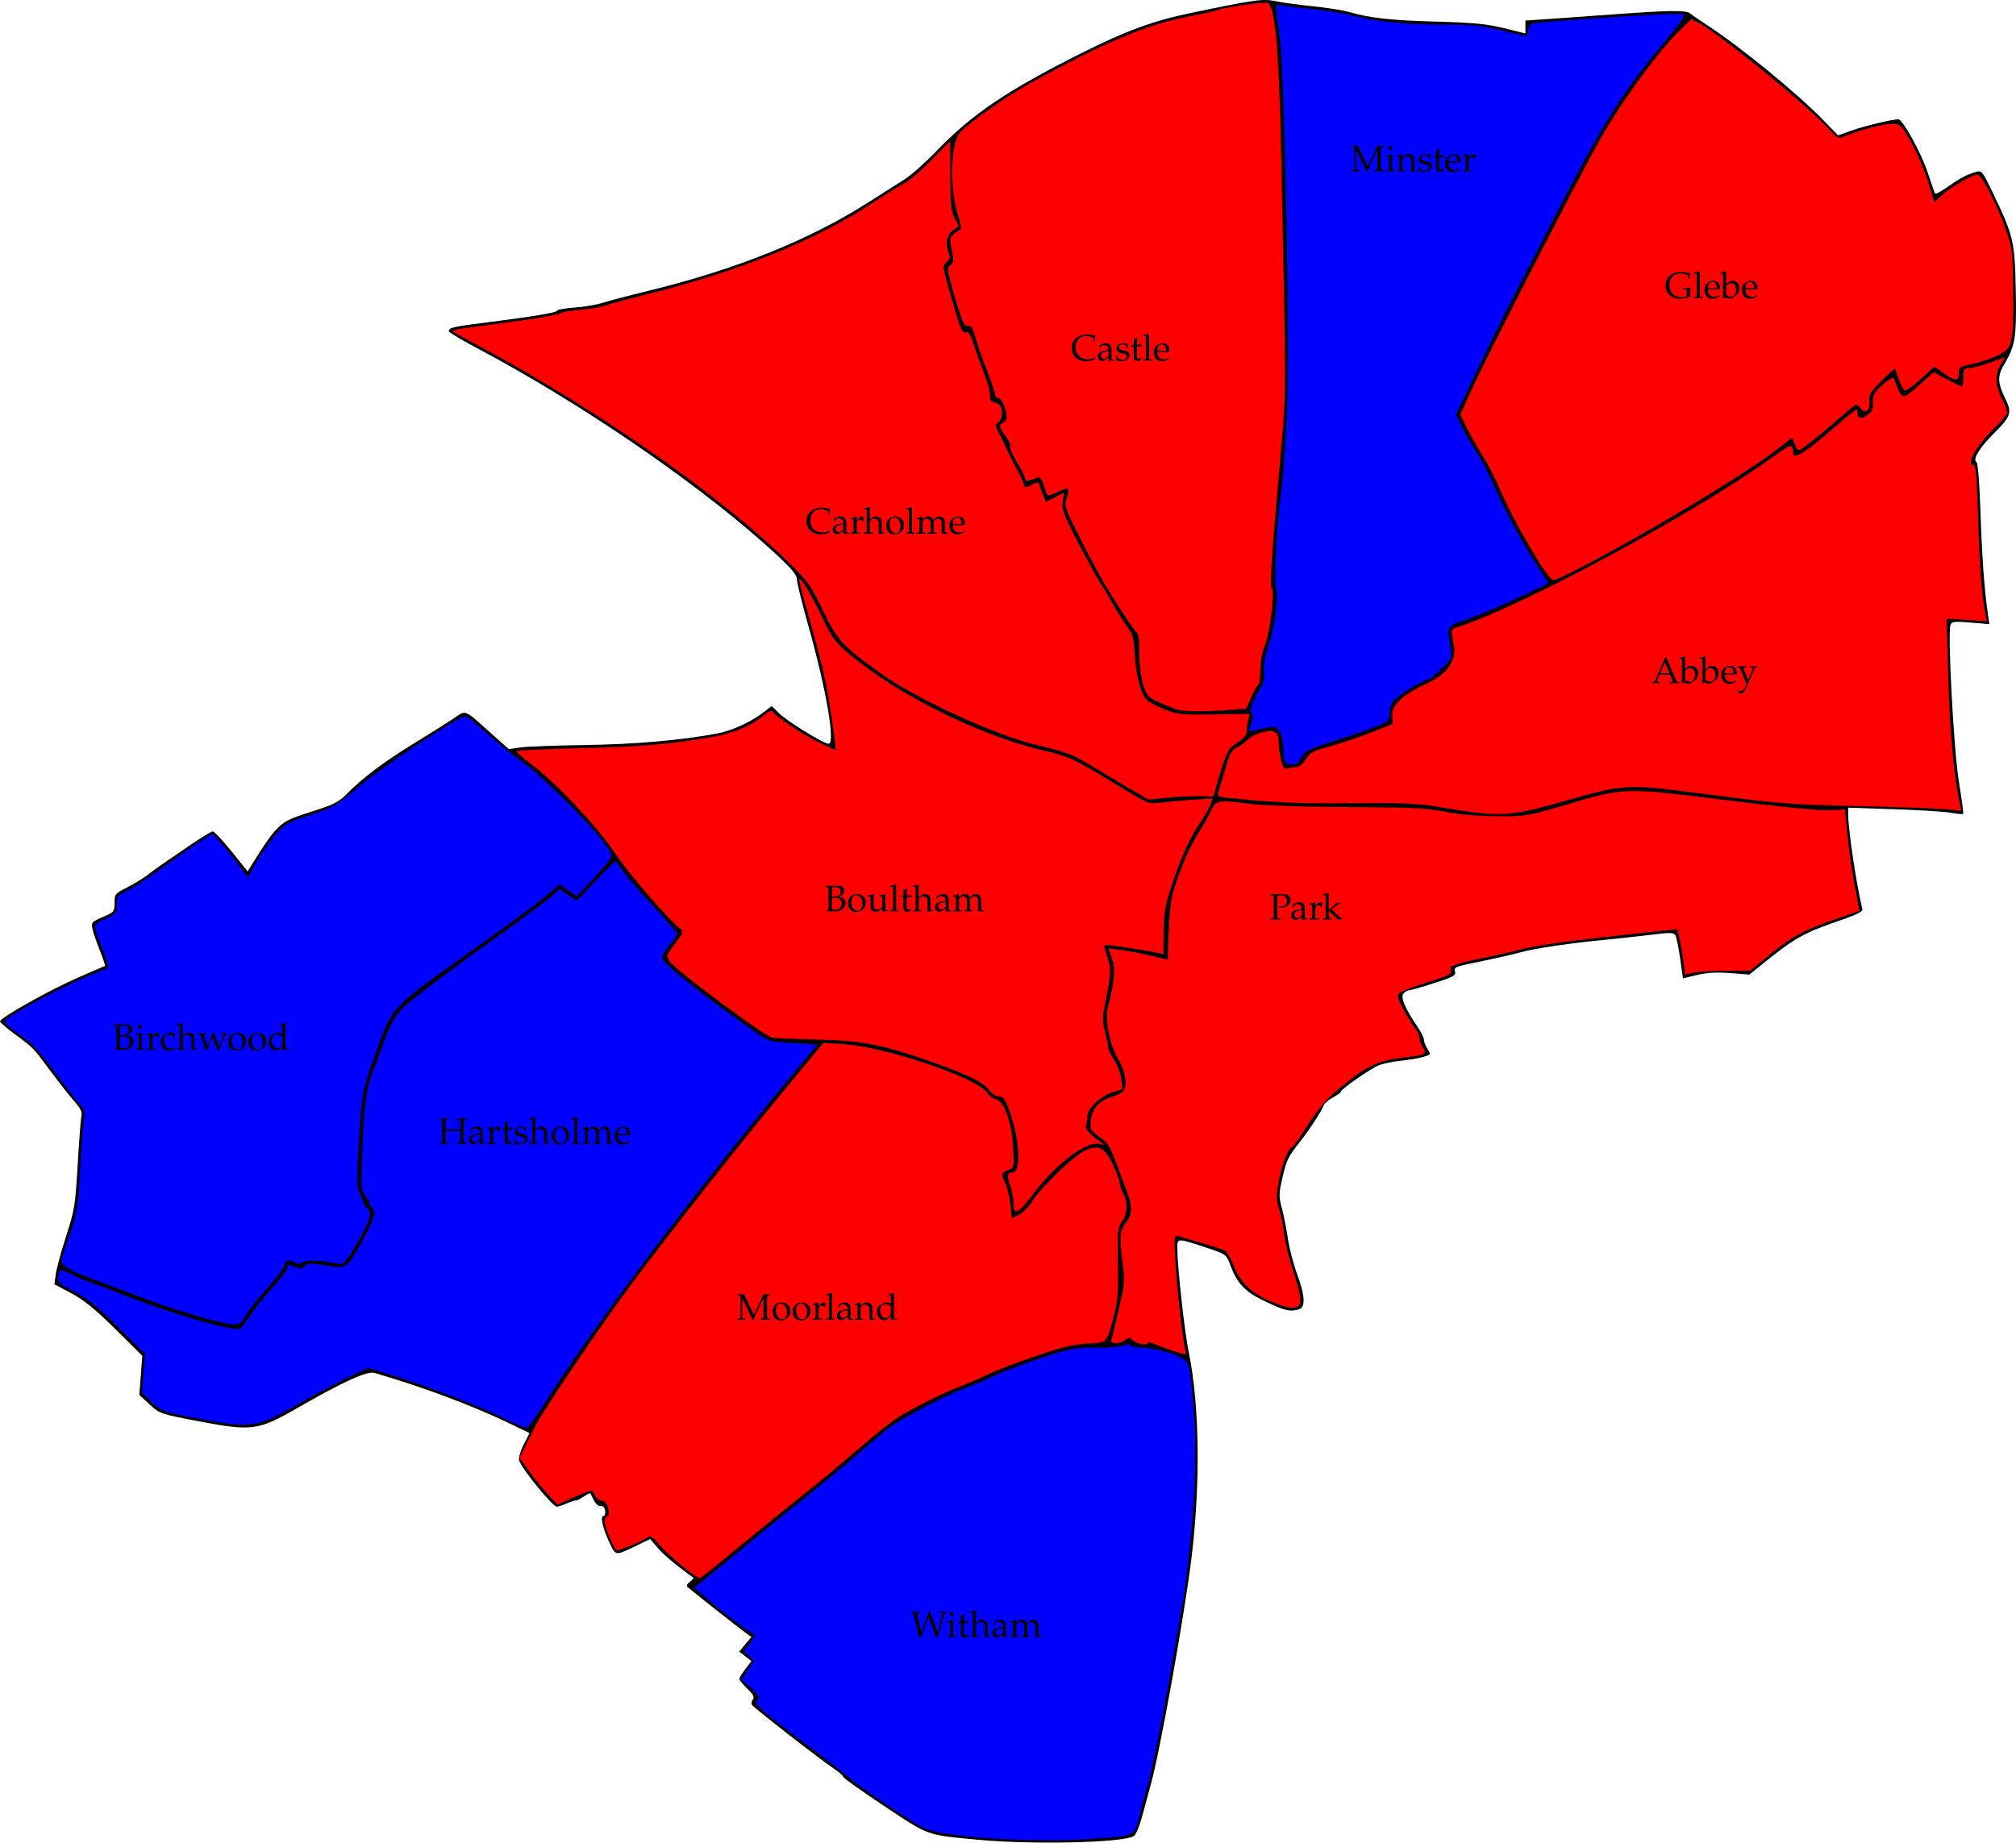
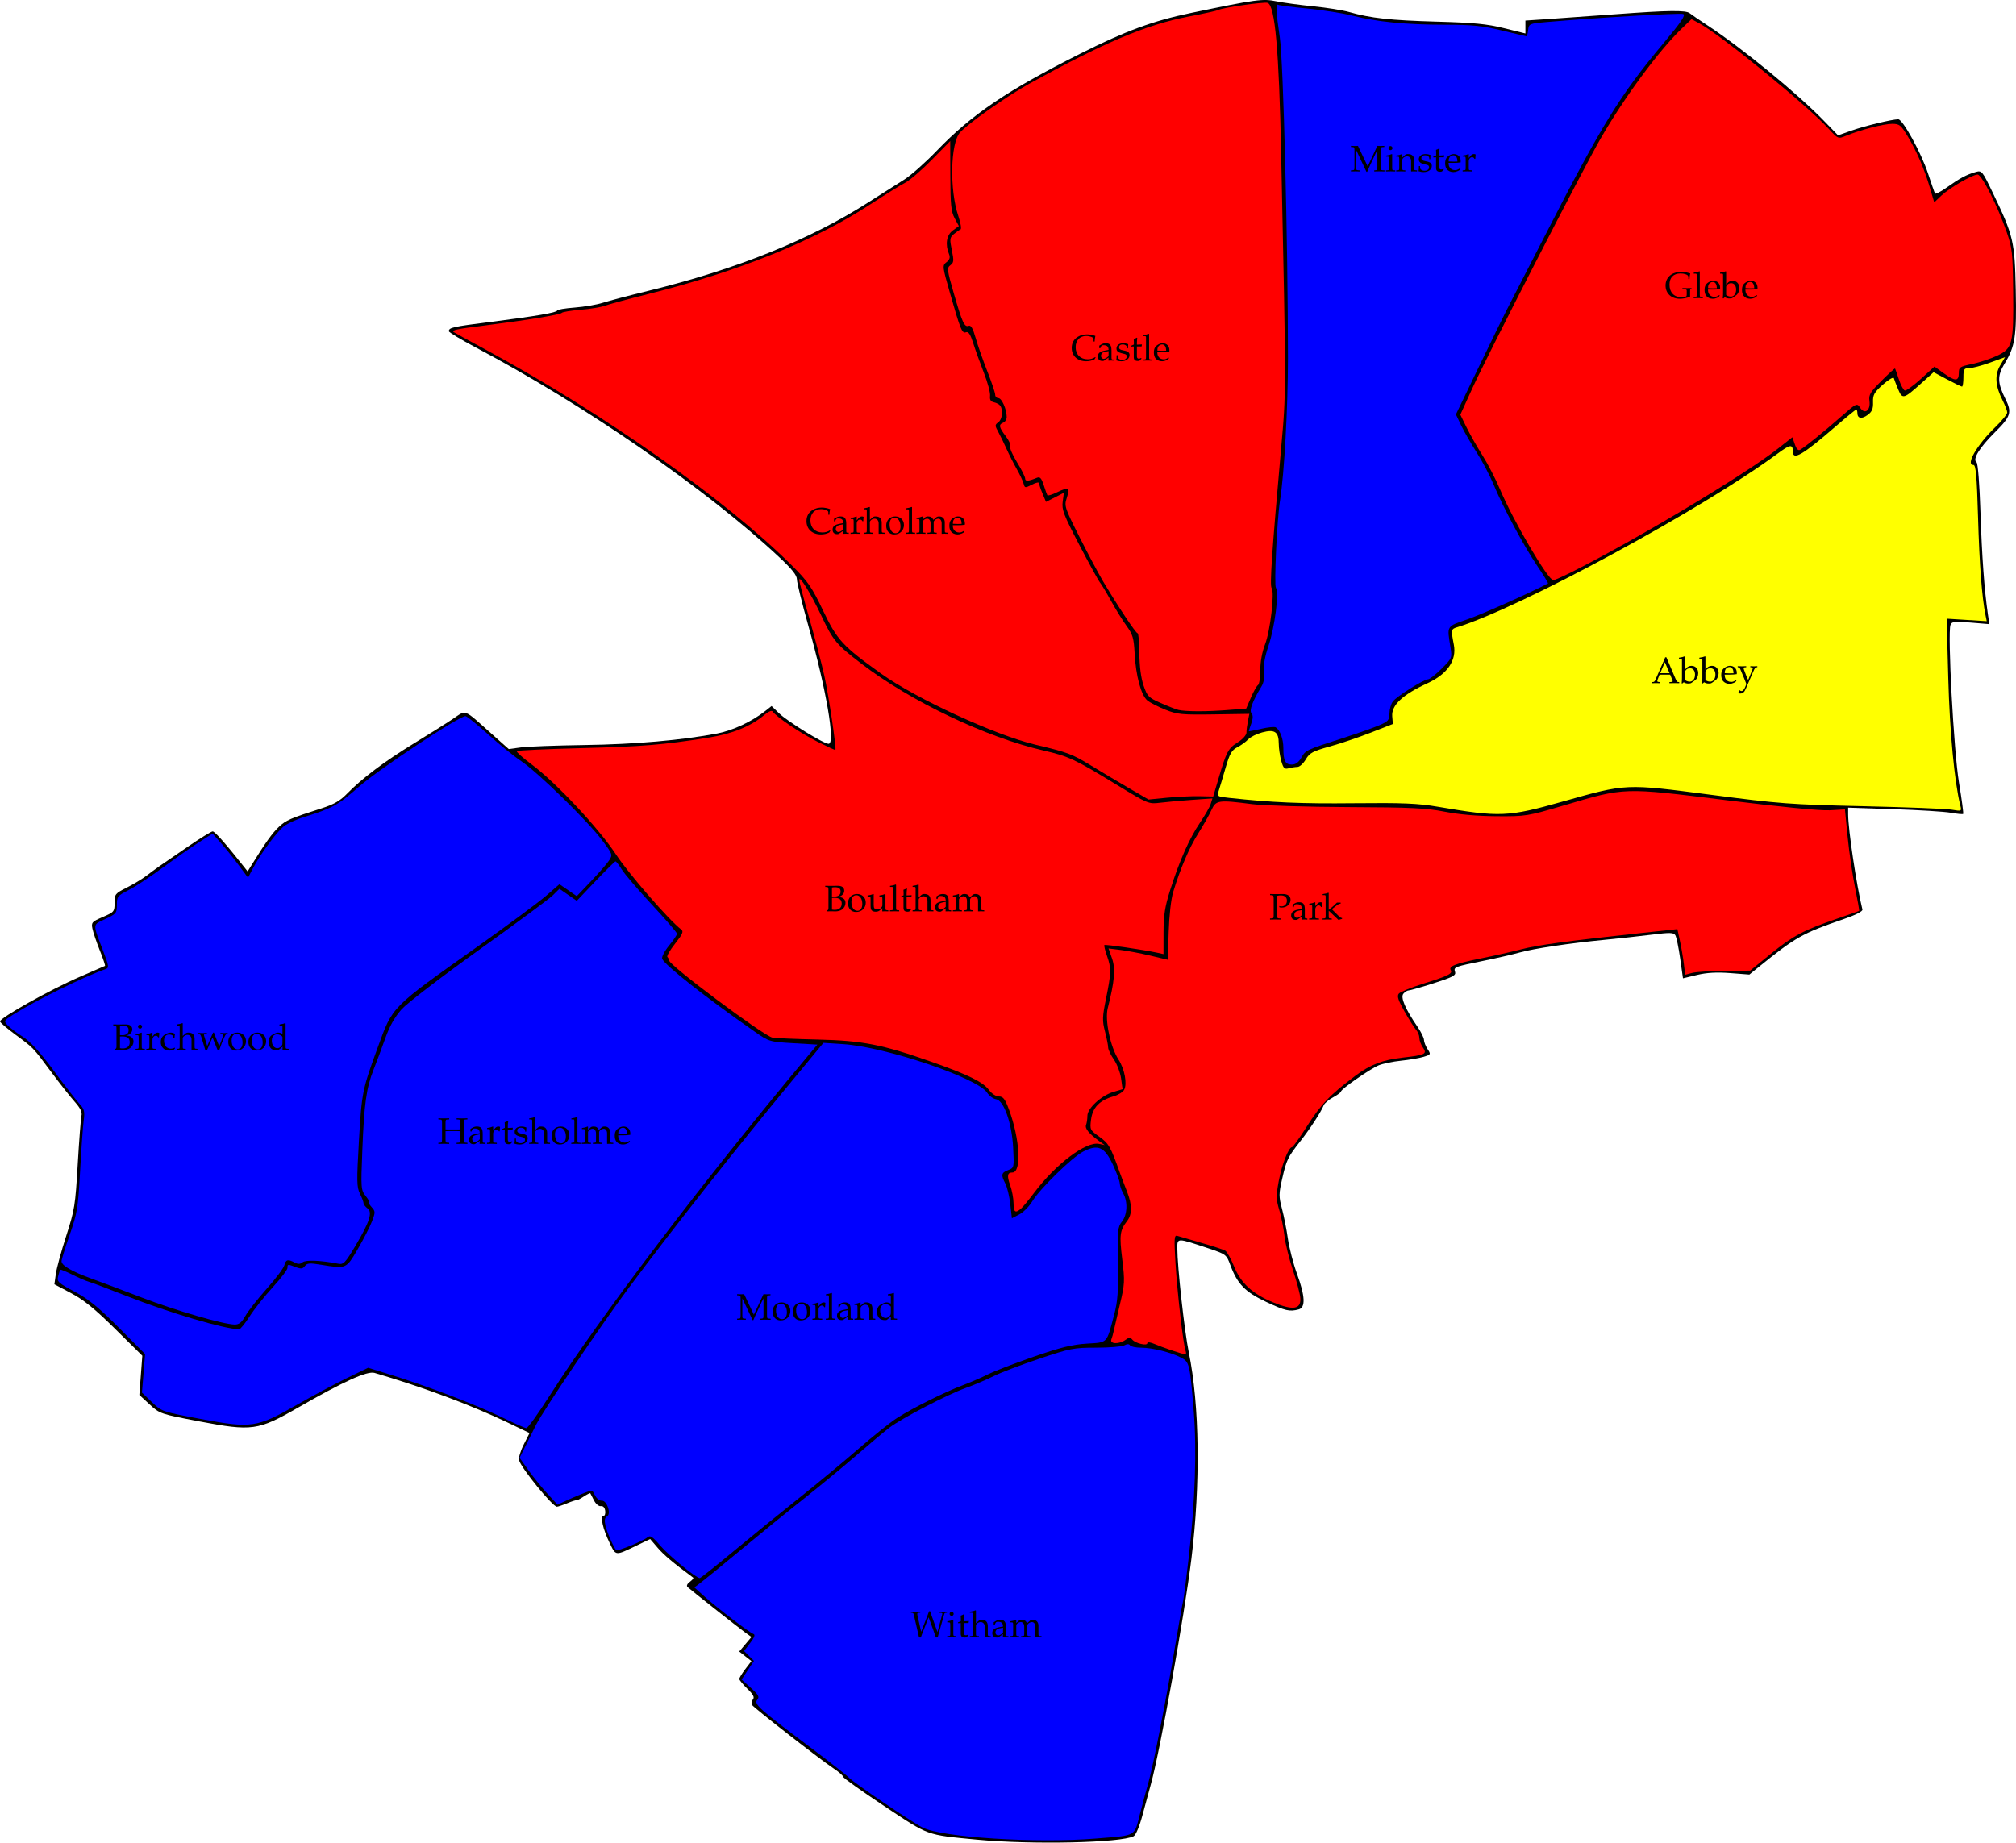
<svg xmlns="http://www.w3.org/2000/svg" version="1.1" id="svg1066" width="656.308" height="600" viewBox="0 0 656.308 600">
  <defs id="defs1070" />
  <path style="fill:#000000;stroke-width:0.75" d="m 317.98,599.03 c -16.603,-1.587 -15.378,-1.142 -30.152,-10.95 -7.357,-4.885 -13.377,-9.178 -13.377,-9.54 0,-0.363 -1.411,-1.593 -3.136,-2.735 -4.325,-2.862 -25.917,-19.683 -26.522,-20.661 -0.27,-0.437 -0.132,-1.227 0.307,-1.756 0.597,-0.719 0.14,-1.6 -1.812,-3.492 -1.435,-1.391 -2.61,-2.824 -2.61,-3.183 0,-0.359 0.886,-1.816 1.97,-3.236 l 1.97,-2.583 -1.982,-1.559 -1.982,-1.559 1.987,-2.361 1.987,-2.361 -2.092,-1.515 c -2.219,-1.606 -17.498,-13.657 -18.701,-14.749 -0.432,-0.392 -0.139,-1.063 0.749,-1.712 0.803,-0.587 1.291,-1.192 1.085,-1.345 -6.581,-4.883 -9.572,-7.399 -11.566,-9.729 l -2.446,-2.858 -4.04,1.949 c -7.484,3.611 -7.046,3.644 -9.17,-0.707 -2.179,-4.462 -3.148,-8.764 -1.975,-8.764 0.431,0 0.676,-0.76 0.544,-1.689 -0.148,-1.045 -0.691,-1.616 -1.425,-1.498 -0.661,0.107 -1.645,-0.722 -2.227,-1.876 -0.573,-1.137 -1.108,-2.179 -1.189,-2.315 -0.081,-0.136 -1.091,0.37 -2.243,1.126 -1.153,0.755 -2.197,1.285 -2.32,1.177 -0.123,-0.108 -1.446,0.314 -2.939,0.938 -1.493,0.624 -3.012,1.134 -3.376,1.134 -1.384,0 -11.432,-12.308 -12.312,-15.082 -0.233,-0.735 0.438,-3.04 1.493,-5.12 l 1.917,-3.783 -7.099,-3.407 c -11.793,-5.66 -27.612,-11.56 -43.366,-16.173 -2.404,-0.704 -10.199,2.838 -25.063,11.388 -12.815,7.372 -14.865,7.655 -31.898,4.412 -12.763,-2.43 -12.958,-2.496 -16.261,-5.541 l -3.344,-3.082 0.482,-6.385 0.482,-6.385 -8.831,-8.725 c -6.6,-6.521 -10.215,-9.459 -14.313,-11.633 l -5.482,-2.908 0.471,-3.377 c 0.259,-1.857 1.781,-7.43 3.382,-12.383 2.726,-8.433 2.964,-9.914 3.741,-23.265 0.456,-7.843 1.008,-14.987 1.225,-15.876 0.278,-1.137 -0.37,-2.473 -2.181,-4.503 -1.417,-1.588 -4.84,-5.926 -7.606,-9.641 -6.141,-8.248 -5.748,-7.836 -11.659,-12.197 -2.656,-1.96 -4.936,-3.902 -5.067,-4.316 -0.333,-1.06 16.558,-10.525 26.012,-14.577 4.345,-1.862 8.017,-3.457 8.16,-3.544 0.143,-0.087 -0.623,-2.366 -1.702,-5.064 -1.079,-2.698 -2.156,-5.875 -2.393,-7.06 -0.401,-2.006 -0.168,-2.268 3.391,-3.799 3.674,-1.581 3.822,-1.759 3.822,-4.613 0,-2.83 0.184,-3.06 3.94,-4.941 2.167,-1.085 5.109,-2.864 6.538,-3.953 2.996,-2.284 3.346,-2.529 13.246,-9.297 4.076,-2.786 7.771,-5.066 8.213,-5.066 0.687,0 4.276,4.049 9.935,11.207 l 1.443,1.826 1.364,-2.201 c 4.467,-7.21 6.696,-10.323 8.797,-12.287 2.359,-2.204 3.672,-2.777 13.825,-6.024 4.006,-1.281 6.12,-2.48 8.255,-4.68 4.897,-5.046 12.256,-10.598 21.633,-16.324 4.953,-3.024 10.769,-6.683 12.924,-8.13 4.498,-3.021 3.32,-3.461 12.402,4.628 l 5.814,5.178 3.942,-0.541 c 2.168,-0.298 11.541,-0.647 20.829,-0.776 16.273,-0.227 31.838,-1.589 43.153,-3.775 5.046,-0.975 11.21,-3.863 15.573,-7.296 l 2.064,-1.624 2.439,2.36 c 2.797,2.707 14.533,9.942 16.127,9.942 2.276,0 -0.759,-17.705 -6.582,-38.392 -2.051,-7.288 -3.73,-14.093 -3.73,-15.123 0,-1.368 -1.567,-3.338 -5.816,-7.309 -23.611,-22.067 -63.135,-49.388 -98.69,-68.218 -4.85,-2.569 -8.818,-4.96 -8.818,-5.314 0,-1.18 1.273,-1.467 13.244,-2.984 15.054,-1.908 22.029,-3.1 22.029,-3.764 0,-0.287 2.561,-0.716 5.69,-0.952 3.13,-0.237 7.267,-0.942 9.194,-1.567 1.927,-0.625 8.569,-2.369 14.761,-3.876 28.487,-6.932 52.709,-16.675 71.672,-28.829 4.334,-2.778 9.596,-6.116 11.692,-7.418 2.097,-1.302 6.825,-5.498 10.507,-9.323 11.493,-11.94 22.986,-19.707 47.04,-31.789 14.538,-7.302 23.459,-10.58 35.712,-13.122 21.537,-4.468 23.384,-4.719 27.886,-3.795 2.27,0.466 7.674,1.198 12.008,1.627 4.334,0.429 9.569,1.261 11.633,1.849 7.045,2.007 13.507,2.717 28.519,3.133 12.119,0.336 16.347,0.747 21.952,2.135 l 6.942,1.719 v -2.101 -2.101 l 7.317,-0.489 c 4.025,-0.269 13.903,-0.975 21.952,-1.57 17.298,-1.278 23.005,-1.354 24.235,-0.324 0.499,0.418 3.158,2.238 5.91,4.046 11.134,7.315 29.111,22.061 37.776,30.985 l 4.587,4.724 4.46,-1.571 c 4.193,-1.477 13.1,-3.629 15.137,-3.658 1.454,-0.021 7.495,10.958 9.678,17.591 1.093,3.32 2.124,6.28 2.292,6.577 0.168,0.297 1.895,-0.588 3.839,-1.966 4.224,-2.995 6.39,-4.158 9.284,-4.988 2.144,-0.615 2.195,-0.554 5.834,7.024 6.576,13.694 7.013,15.557 7.33,31.285 0.308,15.25 -0.167,18.369 -3.669,24.102 -2.351,3.849 -2.299,6.237 0.248,11.329 2.26,4.519 1.861,5.8 -3.448,11.062 -4.959,4.915 -7.304,8.762 -5.897,9.676 0.444,0.289 0.975,7.039 1.278,16.254 0.479,14.557 1.254,25.217 2.417,33.234 l 0.466,3.215 -6.076,-0.507 c -5.294,-0.441 -6.138,-0.344 -6.561,0.757 -1.005,2.618 1.062,41.085 2.757,51.318 0.908,5.482 1.52,10.089 1.361,10.238 -0.16,0.149 -1.979,-0.027 -4.043,-0.391 -2.064,-0.365 -10.423,-0.886 -18.575,-1.158 l -14.822,-0.495 0.002,2.177 c 0.005,5.026 2.719,23.134 4.648,31.008 0.14,0.572 -2.209,1.77 -6.073,3.098 -13.454,4.624 -15.687,5.88 -27.602,15.529 l -3.133,2.537 -6.248,-0.481 c -4.37,-0.336 -7.62,-0.153 -10.809,0.61 l -4.561,1.091 -0.918,-6.487 c -0.505,-3.568 -1.213,-6.963 -1.572,-7.545 -0.551,-0.892 -1.756,-0.92 -7.655,-0.179 -3.85,0.484 -10.715,1.234 -15.256,1.668 -11.343,1.083 -23.274,2.863 -27.768,4.141 -2.064,0.587 -7.13,1.755 -11.257,2.596 -10.099,2.056 -10.273,2.122 -9.768,3.713 0.361,1.137 -0.711,1.707 -6.932,3.692 -4.048,1.291 -7.73,2.348 -8.184,2.348 -0.454,0 -1.224,0.481 -1.712,1.069 -0.988,1.19 0.604,4.926 4.558,10.699 1.182,1.725 2.149,3.679 2.149,4.342 0,0.662 0.524,2.005 1.165,2.983 1.13,1.724 1.089,1.802 -1.313,2.537 -1.363,0.417 -4.659,0.98 -7.325,1.252 -2.665,0.272 -5.958,0.958 -7.316,1.526 -2.808,1.173 -12.229,7.729 -12.229,8.51 0,0.283 -1.162,1.14 -2.583,1.905 -1.42,0.765 -2.784,1.914 -3.029,2.554 -0.794,2.069 -4.442,7.683 -7.616,11.72 -4.106,5.223 -4.508,6.057 -5.925,12.288 -1.099,4.83 -1.104,5.732 -0.057,9.684 0.635,2.397 1.505,6.803 1.933,9.793 0.428,2.99 1.755,8.112 2.949,11.383 2.677,7.334 2.852,11.006 0.557,11.622 -2.961,0.794 -4.354,0.472 -10.579,-2.445 -6.812,-3.192 -9.36,-5.795 -11.63,-11.881 -1.331,-3.57 -1.408,-3.629 -7.261,-5.582 -10.203,-3.405 -10.043,-3.404 -10.043,-0.037 0,5.991 2.32,27.049 3.742,33.971 3.505,17.056 3.834,42.876 0.855,67.105 -2.301,18.71 -10.247,62.916 -13.222,73.549 -0.577,2.064 -1.795,6.554 -2.706,9.979 -0.975,3.667 -2.162,6.497 -2.886,6.884 -4.06,2.173 -33.297,2.807 -51.077,1.108 z" id="path1100" />
  <path style="fill:#0000ff;stroke-width:0.75" d="m 356.63,598.688 c 13.652,-1.112 12.526,-0.484 14.499,-8.084 0.934,-3.599 2.19,-8.256 2.789,-10.349 1.499,-5.233 5.792,-27.19 8.579,-43.882 1.272,-7.62 2.467,-14.36 2.654,-14.98 0.188,-0.619 1.022,-7.104 1.854,-14.41 2.071,-18.185 2.634,-34.836 1.608,-47.506 -1.246,-15.381 -1.392,-15.995 -4.131,-17.413 -3.332,-1.724 -9.317,-3.207 -12.986,-3.217 -1.73,-0.005 -3.355,-0.348 -3.61,-0.761 -0.311,-0.503 -0.931,-0.503 -1.871,0 -0.773,0.414 -4.903,0.753 -9.176,0.753 -7.3,0 -8.427,0.22 -18.624,3.64 -5.97,2.002 -12.638,4.546 -14.818,5.653 -2.18,1.107 -6.289,2.852 -9.131,3.877 -5.967,2.152 -20.606,9.765 -24.664,12.825 -1.523,1.148 -6.314,5.166 -10.649,8.929 -4.334,3.762 -12.102,10.177 -17.261,14.256 -5.16,4.078 -14.278,11.484 -20.263,16.456 -5.985,4.972 -11.895,9.804 -13.134,10.737 l -2.251,1.696 3.377,3.035 c 4.177,3.754 14.538,11.674 15.839,12.108 0.676,0.225 0.368,1.098 -1.038,2.941 l -1.999,2.621 1.606,1.606 1.606,1.606 -2.01,3.038 -2.01,3.038 3.021,2.729 c 2.519,2.276 2.865,2.916 2.086,3.855 -1.166,1.405 0.522,2.928 16.673,15.046 6.398,4.8 12.336,9.454 13.195,10.342 1.73,1.788 20.404,14.435 23.955,16.224 6.387,3.218 36.936,5.167 56.287,3.591 z" id="path1098" />
-   <path style="fill:#ff0000;stroke-width:0.75" d="m 238.802,505.137 c 5.779,-4.795 15.404,-12.615 21.389,-17.379 5.985,-4.764 14.73,-12.013 19.433,-16.11 4.703,-4.097 10.276,-8.551 12.383,-9.897 5.118,-3.27 15.483,-8.442 21.329,-10.643 2.606,-0.981 6.34,-2.596 8.298,-3.588 1.958,-0.992 8.606,-3.558 14.775,-5.703 8.741,-3.039 12.571,-3.986 17.358,-4.292 6.989,-0.446 6.406,0.175 8.98,-9.568 1.117,-4.23 1.35,-7.495 1.191,-16.756 -0.181,-10.559 -0.073,-11.66 1.313,-13.422 1.771,-2.252 1.948,-6.488 0.385,-9.223 -0.59,-1.032 -1.085,-2.481 -1.099,-3.221 -0.015,-0.74 -1.033,-3.497 -2.263,-6.129 -2.693,-5.759 -4.806,-6.692 -9.607,-4.243 -3.608,1.841 -14.117,12.109 -16.624,16.243 -1.004,1.655 -2.905,3.565 -4.225,4.245 l -2.401,1.236 -0.518,-4.581 c -0.285,-2.519 -1.001,-5.514 -1.591,-6.655 -1.496,-2.894 -1.358,-3.578 0.895,-4.435 1.955,-0.743 1.965,-0.79 1.627,-7.299 -0.419,-8.052 -3.034,-15.423 -5.602,-15.789 -0.897,-0.128 -2.193,-1.092 -2.882,-2.142 -3.147,-4.804 -33.146,-14.91 -46.879,-15.793 l -6.395,-0.411 -10.166,12.291 c -18.257,22.075 -38.989,48.369 -53.385,67.708 -8.759,11.767 -27.889,40.055 -30.026,44.4 -0.609,1.238 -2.061,4.157 -3.227,6.485 l -2.12,4.234 2.932,4.119 c 1.612,2.266 4.391,5.698 6.175,7.628 l 3.243,3.509 3.136,-1.444 c 4.525,-2.083 8.038,-3.388 8.226,-3.055 0.09,0.159 0.548,0.964 1.018,1.79 0.47,0.826 1.38,1.457 2.022,1.404 1.668,-0.139 3.161,4.312 1.718,5.12 -0.771,0.432 -0.91,1.263 -0.508,3.039 0.467,2.063 2.631,7.017 3.487,7.984 0.378,0.427 8.76,-3.003 10.089,-4.128 0.982,-0.832 1.61,-0.442 4.278,2.655 2.877,3.34 11.705,10.591 12.845,10.551 0.269,-0.01 5.217,-3.94 10.995,-8.735 z" id="path1096" />
+   <path style="fill:#0000ff;stroke-width:0.75" d="m 238.802,505.137 c 5.779,-4.795 15.404,-12.615 21.389,-17.379 5.985,-4.764 14.73,-12.013 19.433,-16.11 4.703,-4.097 10.276,-8.551 12.383,-9.897 5.118,-3.27 15.483,-8.442 21.329,-10.643 2.606,-0.981 6.34,-2.596 8.298,-3.588 1.958,-0.992 8.606,-3.558 14.775,-5.703 8.741,-3.039 12.571,-3.986 17.358,-4.292 6.989,-0.446 6.406,0.175 8.98,-9.568 1.117,-4.23 1.35,-7.495 1.191,-16.756 -0.181,-10.559 -0.073,-11.66 1.313,-13.422 1.771,-2.252 1.948,-6.488 0.385,-9.223 -0.59,-1.032 -1.085,-2.481 -1.099,-3.221 -0.015,-0.74 -1.033,-3.497 -2.263,-6.129 -2.693,-5.759 -4.806,-6.692 -9.607,-4.243 -3.608,1.841 -14.117,12.109 -16.624,16.243 -1.004,1.655 -2.905,3.565 -4.225,4.245 l -2.401,1.236 -0.518,-4.581 c -0.285,-2.519 -1.001,-5.514 -1.591,-6.655 -1.496,-2.894 -1.358,-3.578 0.895,-4.435 1.955,-0.743 1.965,-0.79 1.627,-7.299 -0.419,-8.052 -3.034,-15.423 -5.602,-15.789 -0.897,-0.128 -2.193,-1.092 -2.882,-2.142 -3.147,-4.804 -33.146,-14.91 -46.879,-15.793 l -6.395,-0.411 -10.166,12.291 c -18.257,22.075 -38.989,48.369 -53.385,67.708 -8.759,11.767 -27.889,40.055 -30.026,44.4 -0.609,1.238 -2.061,4.157 -3.227,6.485 l -2.12,4.234 2.932,4.119 c 1.612,2.266 4.391,5.698 6.175,7.628 l 3.243,3.509 3.136,-1.444 c 4.525,-2.083 8.038,-3.388 8.226,-3.055 0.09,0.159 0.548,0.964 1.018,1.79 0.47,0.826 1.38,1.457 2.022,1.404 1.668,-0.139 3.161,4.312 1.718,5.12 -0.771,0.432 -0.91,1.263 -0.508,3.039 0.467,2.063 2.631,7.017 3.487,7.984 0.378,0.427 8.76,-3.003 10.089,-4.128 0.982,-0.832 1.61,-0.442 4.278,2.655 2.877,3.34 11.705,10.591 12.845,10.551 0.269,-0.01 5.217,-3.94 10.995,-8.735 z" id="path1096" />
  <path style="fill:#0000ff;stroke-width:0.75" d="m 178.973,454.412 c 15.866,-24.947 50.36,-70.367 83.357,-109.76 l 3.772,-4.503 -7.839,-0.458 c -7.737,-0.452 -7.9,-0.501 -12.524,-3.727 -15.898,-11.092 -29.378,-21.708 -30.164,-23.755 -0.228,-0.593 0.767,-2.517 2.214,-4.282 1.445,-1.763 2.621,-3.509 2.614,-3.879 -0.007,-0.37 -3.687,-4.629 -8.177,-9.464 -4.491,-4.835 -8.903,-9.985 -9.805,-11.445 -0.902,-1.46 -1.821,-2.654 -2.042,-2.654 -0.221,0 -3.148,2.89 -6.506,6.422 l -6.104,6.422 -2.833,-1.959 -2.833,-1.959 -2.115,2.103 c -1.163,1.157 -11.975,9.16 -24.027,17.786 -12.052,8.625 -23.383,17.319 -25.182,19.319 -2.252,2.505 -3.915,5.449 -5.345,9.459 -1.141,3.202 -2.87,7.834 -3.841,10.292 -2.332,5.902 -3.035,10.978 -3.641,26.3 -0.488,12.348 -0.452,12.825 1.125,14.822 0.896,1.135 1.384,2.064 1.084,2.064 -0.3,0 0.061,0.67 0.802,1.49 1.268,1.401 1.276,1.68 0.126,4.691 -0.672,1.76 -2.755,5.818 -4.628,9.017 -3.801,6.492 -3.666,6.435 -11.931,5.081 -3.699,-0.606 -4.574,-0.535 -5.276,0.424 -0.671,0.918 -1.263,0.99 -2.931,0.355 -2.664,-1.013 -2.743,-1.005 -2.743,0.272 0,0.587 -2.164,3.425 -4.809,6.307 -2.645,2.882 -6.018,7.13 -7.496,9.44 -1.478,2.31 -3.007,4.2 -3.398,4.2 -4.655,0 -22.918,-5.394 -36.833,-10.88 -5.572,-2.197 -10.976,-4.237 -12.008,-4.535 -1.032,-0.297 -3.514,-1.364 -5.516,-2.37 -2.002,-1.006 -3.747,-1.722 -3.879,-1.59 -0.132,0.132 -0.454,1.093 -0.716,2.136 -0.438,1.745 -0.007,2.148 5.38,5.031 4.554,2.437 7.755,5.043 14.395,11.718 l 8.539,8.584 -0.516,6.272 -0.516,6.272 3.235,3.099 c 3.218,3.082 3.302,3.111 15.973,5.494 16.451,3.094 18.199,2.834 31.293,-4.646 5.09,-2.908 12.377,-6.804 16.194,-8.658 l 6.94,-3.371 7.695,2.383 c 11.683,3.618 27.683,9.741 35.744,13.679 3.973,1.941 7.598,3.557 8.056,3.591 0.458,0.034 3.893,-4.751 7.633,-10.633 z" id="path1094" />
  <path style="fill:#ff0000;stroke-width:0.75" d="m 385.971,439.882 c -0.765,-1.993 -2.697,-18.79 -3.292,-28.618 -0.486,-8.029 -0.413,-9.144 0.581,-8.838 0.626,0.193 4.149,1.218 7.83,2.279 3.681,1.061 7.172,2.197 7.758,2.525 0.586,0.328 1.867,2.593 2.846,5.033 2.228,5.55 5.986,9.036 12.727,11.804 6.522,2.679 9.077,2.323 8.91,-1.239 -0.064,-1.353 -1.142,-5.48 -2.396,-9.173 -1.254,-3.692 -2.504,-8.739 -2.778,-11.216 -0.274,-2.477 -1.031,-6.261 -1.683,-8.41 -1.034,-3.409 -1.058,-4.604 -0.186,-9.381 0.971,-5.323 3.228,-11.103 4.335,-11.103 0.301,-10e-5 2.405,-2.928 4.675,-6.507 4.752,-7.491 7.595,-10.473 15.997,-16.775 4.784,-3.589 8.853,-5.154 15.26,-5.87 7.467,-0.835 8.16,-1.182 6.652,-3.335 -0.624,-0.89 -1.134,-2.277 -1.134,-3.081 0,-0.804 -0.479,-1.996 -1.065,-2.647 -0.586,-0.652 -2.28,-3.338 -3.765,-5.971 -2.088,-3.7 -2.507,-5.018 -1.849,-5.811 0.468,-0.564 4.104,-2.04 8.081,-3.28 8.09,-2.523 9.519,-3.235 8.806,-4.389 -0.76,-1.23 1.612,-2.145 9.822,-3.791 4.151,-0.832 10.038,-2.161 13.084,-2.954 5.466,-1.422 14.925,-2.71 38.717,-5.272 l 12.166,-1.31 0.825,3.788 c 0.454,2.084 1.025,5.425 1.268,7.425 l 0.443,3.636 2.326,-0.606 c 1.279,-0.333 6.041,-0.635 10.582,-0.67 l 8.255,-0.065 6.754,-5.494 c 7.219,-5.871 10.541,-7.633 21.538,-11.418 3.839,-1.322 7.069,-2.463 7.177,-2.537 0.108,-0.074 -0.487,-3.479 -1.323,-7.568 -0.835,-4.088 -1.918,-11.494 -2.406,-16.456 l -0.887,-9.022 -4.958,0.28 c -3.048,0.172 -16.066,-1.099 -33.798,-3.301 -33.573,-4.169 -32.708,-4.197 -52.749,1.719 -11.877,3.506 -12.365,3.585 -21.904,3.521 -6.256,-0.042 -12.314,-0.57 -16.886,-1.473 -6.004,-1.186 -10.979,-1.423 -31.521,-1.505 -13.415,-0.053 -27.431,-0.486 -31.146,-0.96 -11.107,-1.419 -11.799,-1.318 -13.287,1.947 -0.704,1.544 -2.629,4.951 -4.278,7.572 -2.961,4.704 -5.841,11.438 -8.162,19.082 -0.701,2.307 -1.305,7.658 -1.469,13.001 l -0.279,9.081 -5.612,-1.337 c -3.086,-0.735 -7.431,-1.564 -9.655,-1.842 l -4.043,-0.505 1.147,3.269 c 1.179,3.361 0.83,7.408 -1.395,16.183 -0.983,3.875 0.854,12.645 3.502,16.73 1.987,3.064 2.885,7.876 1.835,9.836 -0.403,0.753 -1.994,1.726 -3.535,2.161 -4.459,1.259 -6.737,3.625 -7.236,7.515 -0.422,3.288 -0.35,3.437 2.718,5.636 3.064,2.195 3.608,3.149 6.635,11.626 0.516,1.445 1.562,4.209 2.325,6.143 1.755,4.449 1.759,7.429 0.014,9.704 -2.322,3.026 -2.508,4.526 -1.545,12.411 0.87,7.122 0.822,8.077 -0.745,14.635 -0.922,3.858 -1.824,7.744 -2.005,8.634 -0.181,0.89 -0.535,2.157 -0.788,2.814 -0.593,1.546 2.549,1.647 4.599,0.149 1.155,-0.844 1.582,-0.862 2.207,-0.09 1.003,1.237 4.903,2.162 4.903,1.163 0,-0.438 1.018,-0.307 2.439,0.316 2.39,1.047 8.566,3.129 9.837,3.316 0.354,0.052 0.434,-0.449 0.179,-1.114 z" id="path1092" />
  <path style="fill:#0000ff;stroke-width:0.75" d="m 79.911,428.459 c 0.889,-1.581 4.005,-5.55 6.925,-8.818 2.92,-3.269 5.5,-6.703 5.733,-7.632 0.474,-1.883 1.16,-2.064 3.361,-0.886 1.091,0.584 1.792,0.56 2.572,-0.087 1.004,-0.833 5.95,-0.635 11.62,0.466 1.713,0.332 2.273,-0.248 5.532,-5.726 4.702,-7.904 5.715,-11.048 3.972,-12.323 -0.703,-0.514 -1.278,-1.268 -1.278,-1.675 0,-0.407 -0.53,-1.803 -1.178,-3.101 -1.041,-2.087 -1.078,-4.082 -0.32,-17.189 0.91,-15.717 1.11,-16.718 6.047,-30.213 5.062,-13.836 3.984,-12.747 32.976,-33.339 9.7,-6.89 19.574,-14.212 21.941,-16.271 l 4.304,-3.744 2.825,1.943 2.825,1.943 4.649,-4.874 c 2.557,-2.68 5.204,-5.721 5.883,-6.757 1.205,-1.84 1.151,-1.994 -2.319,-6.604 -4.791,-6.364 -20.8,-22.024 -26.29,-25.717 -2.441,-1.641 -7.341,-5.61 -10.889,-8.818 -3.548,-3.209 -6.811,-5.834 -7.251,-5.834 -2.143,0 -27.964,17.072 -34.566,22.855 -7.193,6.3 -8.527,7.031 -18.525,10.156 -1.651,0.516 -4.114,1.61 -5.473,2.431 -2.324,1.404 -8.132,9.184 -10.964,14.686 l -1.273,2.472 -3.241,-4.348 c -1.783,-2.392 -4.384,-5.622 -5.78,-7.178 l -2.539,-2.83 -4.569,2.921 c -2.513,1.607 -7.795,5.304 -11.739,8.217 -3.944,2.913 -8.896,6.17 -11.004,7.239 -3.601,1.825 -3.833,2.116 -3.833,4.804 0,2.699 -0.212,2.961 -3.761,4.623 -4.244,1.988 -4.196,1.296 -0.719,10.363 1.89,4.927 1.977,5.533 0.853,5.924 -7.061,2.459 -22.754,10.188 -30.091,14.82 -3.076,1.942 -3.145,2.069 -1.891,3.456 0.717,0.792 2.955,2.5 4.975,3.796 2.585,1.659 5.58,4.939 10.115,11.078 3.544,4.797 7.282,9.622 8.306,10.722 1.633,1.753 1.806,2.449 1.397,5.629 -0.256,1.996 -0.782,9.421 -1.168,16.5 -0.646,11.841 -0.916,13.484 -3.366,20.524 -1.465,4.209 -2.664,8.087 -2.664,8.619 0,1.418 3.24,3.308 9.686,5.649 3.135,1.139 10.628,3.96 16.653,6.269 10.871,4.167 26.302,8.644 29.998,8.703 1.466,0.023 2.311,-0.656 3.542,-2.845 z" id="path1090" />
  <path style="fill:#ff0000;stroke-width:0.75" d="m 332.324,393.622 c 0.617,-0.516 2.58,-2.879 4.361,-5.251 6.994,-9.315 16.876,-16.767 21.075,-15.891 l 1.873,0.391 -1.86,-1.351 c -3.301,-2.398 -4.645,-4.068 -4.202,-5.223 0.238,-0.621 0.433,-1.963 0.433,-2.982 0,-2.425 4.524,-6.574 8.452,-7.751 l 2.993,-0.897 -0.477,-3.477 c -0.262,-1.912 -1.318,-4.69 -2.346,-6.174 -1.028,-1.483 -1.869,-3.253 -1.869,-3.933 0,-0.68 -0.464,-3.026 -1.03,-5.213 -0.914,-3.529 -0.875,-4.737 0.346,-10.731 1.697,-8.327 1.73,-9.858 0.301,-13.907 -0.624,-1.767 -1.004,-3.343 -0.845,-3.502 0.277,-0.277 12.9,1.558 17.177,2.496 l 2.064,0.453 0.013,-7.03 c 0.011,-5.619 0.442,-8.385 2.15,-13.784 2.996,-9.473 6.266,-16.868 9.697,-21.93 1.616,-2.385 3.195,-5.149 3.507,-6.142 l 0.568,-1.805 -6.654,0.468 c -3.66,0.257 -8.343,0.679 -10.407,0.937 -3.688,0.461 -3.927,0.363 -13.884,-5.72 -13.888,-8.483 -15.85,-9.405 -24.016,-11.279 -18.71,-4.293 -43.36,-16.042 -59.284,-28.257 -8.242,-6.322 -9.211,-7.482 -13.077,-15.654 -3.437,-7.266 -7.191,-13.335 -7.191,-11.626 0,0.567 1.505,6.303 3.344,12.745 1.839,6.442 4.022,14.778 4.851,18.524 1.383,6.249 3.972,23.676 3.576,24.072 -0.093,0.093 -2.749,-1.128 -5.902,-2.712 -5.52,-2.774 -13.492,-8.154 -14.501,-9.786 -0.3,-0.485 -1.369,-0.043 -2.793,1.155 -4.378,3.684 -10.415,6.121 -18.219,7.356 -14.849,2.35 -21.327,2.882 -41.429,3.401 -11.229,0.29 -20.614,0.726 -20.857,0.969 -0.243,0.243 1.906,2.182 4.776,4.31 7.904,5.86 21.784,20.687 27.548,29.428 4.16,6.309 17.313,21.434 21.168,24.342 0.853,0.643 0.49,1.49 -1.977,4.611 -1.662,2.103 -2.789,4.056 -2.504,4.34 0.285,0.285 0.517,0.781 0.517,1.103 0,1.566 30.751,24.545 33.658,25.151 0.888,0.185 7.525,0.473 14.749,0.64 14.666,0.339 21.015,1.592 37.473,7.395 11.561,4.077 16.389,6.455 18.271,9 0.916,1.239 2.281,2.133 3.258,2.133 1.352,0 1.986,0.816 3.242,4.173 3.596,9.611 4.198,20.593 1.13,20.593 -1.632,0 -1.809,1.061 -0.699,4.177 0.578,1.624 1.067,4.219 1.085,5.767 0.035,2.984 0.553,3.394 2.369,1.876 z" id="path1088" />
-   <path style="fill:#ff0000;stroke-width:0.75" d="m 508.688,261.018 c 20.911,-5.907 20.282,-5.878 48.337,-2.214 22.328,2.916 25.784,3.175 49.52,3.715 14.034,0.319 27.002,0.828 28.816,1.131 3.275,0.547 3.296,0.537 2.808,-1.407 -1.888,-7.524 -3.441,-23.937 -3.91,-41.347 l -0.524,-19.437 6.523,0.407 6.523,0.407 -0.402,-1.983 c -1.162,-5.729 -1.979,-16.434 -2.425,-31.776 -0.394,-13.562 -0.706,-17.113 -1.503,-17.113 -2.645,0 1.128,-6.514 7.157,-12.355 2.114,-2.048 3.844,-4.173 3.844,-4.721 0,-0.548 -0.666,-2.303 -1.481,-3.899 -2.411,-4.727 -2.666,-8.29 -0.816,-11.426 l 1.595,-2.704 -4.937,1.792 c -2.715,0.986 -5.766,1.792 -6.779,1.792 -1.649,0 -1.842,0.315 -1.842,3.002 0,1.651 -0.206,3.002 -0.458,3.002 -0.252,0 -2.436,-1.054 -4.854,-2.343 l -4.396,-2.343 -3.905,3.511 c -5.855,5.264 -6.238,5.369 -7.624,2.085 -0.647,-1.533 -1.284,-3.176 -1.415,-3.652 -0.131,-0.476 -1.729,0.463 -3.55,2.087 -2.853,2.543 -3.299,3.338 -3.223,5.744 0.069,2.161 -0.328,3.097 -1.761,4.145 -1.952,1.428 -3.338,1.159 -3.338,-0.647 0,-0.595 -0.175,-1.081 -0.39,-1.081 -0.214,0 -3.169,2.413 -6.567,5.363 -10.813,9.388 -14.057,11.297 -14.057,8.271 0,-2.464 -0.859,-2.344 -4.973,0.696 -24.392,18.019 -83.966,50.286 -104.411,56.551 -1.865,0.572 -1.908,0.818 -0.975,5.654 0.983,5.093 -2.086,9.578 -8.594,12.561 -8.081,3.705 -11.758,7.155 -11.463,10.758 l 0.205,2.507 -7.13,2.794 c -3.921,1.537 -9.974,3.581 -13.45,4.544 -5.493,1.521 -6.51,2.069 -7.767,4.189 -0.796,1.342 -2.004,2.444 -2.686,2.449 -0.682,0.006 -1.974,0.207 -2.872,0.448 -1.39,0.373 -1.753,0.008 -2.435,-2.449 -0.441,-1.588 -0.804,-4.112 -0.806,-5.61 -0.006,-3.822 -1.329,-4.713 -5.388,-3.628 -1.786,0.477 -3.848,1.507 -4.582,2.288 -0.734,0.781 -2.325,1.932 -3.534,2.557 -1.813,0.937 -2.475,2.092 -3.771,6.575 -0.865,2.991 -1.867,6.345 -2.227,7.455 -0.644,1.984 -0.591,2.024 3.23,2.436 14.198,1.533 23.458,1.933 40.659,1.754 16.005,-0.166 20.929,0.039 27.393,1.141 20.238,3.452 22.845,3.344 40.609,-1.673 z" id="path1086" />
+   <path style="fill:#ffff00;stroke-width:0.75" d="m 508.688,261.018 c 20.911,-5.907 20.282,-5.878 48.337,-2.214 22.328,2.916 25.784,3.175 49.52,3.715 14.034,0.319 27.002,0.828 28.816,1.131 3.275,0.547 3.296,0.537 2.808,-1.407 -1.888,-7.524 -3.441,-23.937 -3.91,-41.347 l -0.524,-19.437 6.523,0.407 6.523,0.407 -0.402,-1.983 c -1.162,-5.729 -1.979,-16.434 -2.425,-31.776 -0.394,-13.562 -0.706,-17.113 -1.503,-17.113 -2.645,0 1.128,-6.514 7.157,-12.355 2.114,-2.048 3.844,-4.173 3.844,-4.721 0,-0.548 -0.666,-2.303 -1.481,-3.899 -2.411,-4.727 -2.666,-8.29 -0.816,-11.426 l 1.595,-2.704 -4.937,1.792 c -2.715,0.986 -5.766,1.792 -6.779,1.792 -1.649,0 -1.842,0.315 -1.842,3.002 0,1.651 -0.206,3.002 -0.458,3.002 -0.252,0 -2.436,-1.054 -4.854,-2.343 l -4.396,-2.343 -3.905,3.511 c -5.855,5.264 -6.238,5.369 -7.624,2.085 -0.647,-1.533 -1.284,-3.176 -1.415,-3.652 -0.131,-0.476 -1.729,0.463 -3.55,2.087 -2.853,2.543 -3.299,3.338 -3.223,5.744 0.069,2.161 -0.328,3.097 -1.761,4.145 -1.952,1.428 -3.338,1.159 -3.338,-0.647 0,-0.595 -0.175,-1.081 -0.39,-1.081 -0.214,0 -3.169,2.413 -6.567,5.363 -10.813,9.388 -14.057,11.297 -14.057,8.271 0,-2.464 -0.859,-2.344 -4.973,0.696 -24.392,18.019 -83.966,50.286 -104.411,56.551 -1.865,0.572 -1.908,0.818 -0.975,5.654 0.983,5.093 -2.086,9.578 -8.594,12.561 -8.081,3.705 -11.758,7.155 -11.463,10.758 l 0.205,2.507 -7.13,2.794 c -3.921,1.537 -9.974,3.581 -13.45,4.544 -5.493,1.521 -6.51,2.069 -7.767,4.189 -0.796,1.342 -2.004,2.444 -2.686,2.449 -0.682,0.006 -1.974,0.207 -2.872,0.448 -1.39,0.373 -1.753,0.008 -2.435,-2.449 -0.441,-1.588 -0.804,-4.112 -0.806,-5.61 -0.006,-3.822 -1.329,-4.713 -5.388,-3.628 -1.786,0.477 -3.848,1.507 -4.582,2.288 -0.734,0.781 -2.325,1.932 -3.534,2.557 -1.813,0.937 -2.475,2.092 -3.771,6.575 -0.865,2.991 -1.867,6.345 -2.227,7.455 -0.644,1.984 -0.591,2.024 3.23,2.436 14.198,1.533 23.458,1.933 40.659,1.754 16.005,-0.166 20.929,0.039 27.393,1.141 20.238,3.452 22.845,3.344 40.609,-1.673 z" id="path1086" />
  <path style="fill:#ff0000;stroke-width:0.75" d="m 390.429,259.265 4.529,0.091 1.702,-5.759 c 2.627,-8.889 3.153,-9.886 6.244,-11.837 1.661,-1.049 2.884,-2.413 2.884,-3.218 0,-0.769 0.211,-2.453 0.469,-3.742 l 0.469,-2.344 -11.539,0.172 c -10.506,0.157 -11.922,0.019 -15.823,-1.544 -2.357,-0.944 -4.985,-2.289 -5.841,-2.988 -2.025,-1.654 -3.758,-8.055 -4.143,-15.308 -0.267,-5.024 -0.614,-6.205 -2.65,-9.006 -1.289,-1.773 -3.552,-5.419 -5.029,-8.102 -1.477,-2.683 -3.102,-5.385 -3.61,-6.004 -0.508,-0.619 -3.535,-6.13 -6.726,-12.246 -5.091,-9.759 -5.754,-11.479 -5.409,-14.049 l 0.393,-2.929 -2.914,1.487 -2.914,1.487 -1.139,-2.727 c -0.627,-1.5 -1.139,-3.032 -1.139,-3.405 0,-0.373 -1.039,-0.141 -2.309,0.516 -2.201,1.138 -2.328,1.122 -2.708,-0.332 -0.219,-0.839 -1.219,-2.972 -2.222,-4.74 -1.003,-1.768 -2.503,-4.734 -3.335,-6.591 -0.831,-1.857 -2.051,-4.358 -2.71,-5.557 -1.102,-2.006 -1.099,-2.253 0.039,-3.085 1.275,-0.932 1.636,-3.841 0.663,-5.343 -0.303,-0.468 -1.227,-0.989 -2.052,-1.157 -1.082,-0.22 -1.443,-0.812 -1.294,-2.124 0.114,-1 -0.788,-4.364 -2.005,-7.474 -1.217,-3.111 -2.78,-7.452 -3.474,-9.647 -0.904,-2.861 -1.565,-3.874 -2.334,-3.579 -1.297,0.498 -1.798,-0.719 -5.219,-12.685 -2.509,-8.774 -2.537,-9.026 -1.146,-10.132 1.037,-0.824 1.258,-1.544 0.81,-2.635 -1.298,-3.157 -0.807,-6.192 1.242,-7.685 l 1.964,-1.431 -1.372,-2.572 c -1.15,-2.155 -1.377,-4.4 -1.401,-13.847 l -0.029,-11.276 -6.004,6.116 c -3.302,3.364 -7.186,6.714 -8.631,7.446 -1.445,0.732 -6.511,3.873 -11.257,6.981 -18.172,11.898 -42.839,21.871 -72.423,29.28 -6.604,1.654 -12.979,3.379 -14.167,3.834 -1.187,0.455 -4.734,1.039 -7.88,1.298 -3.147,0.259 -5.89,0.708 -6.096,0.997 -0.426,0.595 -11.646,2.43 -25.502,4.17 -8.807,1.106 -10.466,1.463 -9.709,2.092 0.172,0.143 4.872,2.723 10.444,5.733 38.014,20.537 77.957,48.68 99.531,70.127 5.387,5.355 6.58,7.073 10.271,14.788 4.648,9.714 6.356,11.572 18.907,20.567 11.442,8.2 37.122,20.024 50.283,23.154 10.505,2.498 11.871,3.007 17.892,6.679 3.368,2.054 8.994,5.407 12.503,7.451 l 6.379,3.717 6.004,-0.587 c 3.302,-0.323 8.042,-0.546 10.533,-0.496 z" id="path1084" />
  <path style="fill:#0000ff;stroke-width:0.75" d="m 423.647,246.728 c 1.416,-2.476 1.506,-2.519 13.509,-6.379 4.663,-1.5 9.982,-3.371 11.82,-4.159 2.976,-1.276 3.344,-1.703 3.366,-3.898 0.013,-1.356 0.504,-3.099 1.09,-3.873 1.259,-1.662 10.093,-7.222 11.477,-7.223 0.527,-2.3e-4 2.51,-1.553 4.407,-3.45 3.386,-3.386 3.439,-3.514 2.89,-6.942 -1.152,-7.186 -1.422,-6.746 5.629,-9.178 4.691,-1.618 21.385,-9.071 26.124,-11.663 0.128,-0.07 -1.459,-2.644 -3.525,-5.72 -4.466,-6.647 -11.167,-19.14 -14.195,-26.464 -1.195,-2.889 -3.687,-7.618 -5.539,-10.507 -1.852,-2.889 -4.123,-6.846 -5.046,-8.792 l -1.679,-3.539 7.515,-15.599 c 4.133,-8.579 8.666,-17.794 10.072,-20.477 1.406,-2.683 6.708,-12.984 11.783,-22.89 18.104,-35.34 24.095,-45.057 38.074,-61.751 5.928,-7.079 7.444,-9.321 6.539,-9.669 -1.033,-0.396 -28.756,1.239 -44.605,2.63 -5.442,0.478 -5.637,0.563 -5.866,2.558 -0.131,1.135 -0.362,2.064 -0.515,2.064 -0.153,0 -3.761,-0.844 -8.018,-1.875 -6.419,-1.555 -9.599,-1.876 -18.623,-1.882 -12.629,-0.008 -22.089,-0.939 -30.02,-2.955 -3.096,-0.787 -9.678,-1.824 -14.628,-2.305 -4.95,-0.481 -9.256,-1.033 -9.569,-1.226 -0.843,-0.521 -0.699,2.352 0.536,10.674 1.15,7.749 2.635,66.446 2.643,104.439 0.003,16.087 -1.201,37.674 -2.587,46.355 -0.971,6.087 -1.975,27.543 -1.327,28.367 1.098,1.395 -0.382,12.927 -2.433,18.958 -1.186,3.489 -1.681,6.307 -1.449,8.255 0.224,1.877 -0.063,3.645 -0.783,4.835 -2.961,4.893 -4.073,7.851 -3.301,8.781 0.546,0.657 0.532,1.666 -0.046,3.323 -0.456,1.309 -0.829,2.453 -0.829,2.544 0,0.091 1.817,-0.258 4.039,-0.774 2.221,-0.516 4.366,-0.725 4.766,-0.464 1.41,0.92 2.453,3.787 2.453,6.743 0,4.154 0.619,5.364 2.742,5.364 1.245,0 2.24,-0.715 3.109,-2.236 z" id="path1082" />
  <path style="fill:#ff0000;stroke-width:0.75" d="m 399.55,231.215 6.146,-0.478 1.55,-3.602 c 0.852,-1.981 1.886,-3.81 2.298,-4.064 0.411,-0.254 0.748,-2.456 0.748,-4.893 0,-2.695 0.602,-5.958 1.536,-8.329 1.7,-4.313 3.197,-17.073 2.154,-18.356 -0.663,-0.816 0.078,-11.767 3.07,-45.346 1.69,-18.972 1.69,-16.981 0.037,-95.798 -0.713,-34.011 -2,-48.486 -4.393,-49.404 -1.079,-0.414 -14.816,1.554 -16.014,2.294 -0.358,0.221 -4.797,1.199 -9.864,2.172 -13.646,2.621 -27.407,8.437 -51.853,21.916 -7.126,3.929 -19.708,12.788 -22.42,15.787 -3.139,3.471 -3.452,18.733 -0.559,27.249 0.768,2.262 1.085,4.223 0.703,4.359 -0.382,0.136 -1.356,0.811 -2.166,1.501 -1.332,1.135 -1.394,1.632 -0.656,5.222 0.712,3.462 0.654,4.087 -0.458,4.9 -1.184,0.866 -1.106,1.516 1.1,9.165 2.768,9.599 3.465,11.117 4.858,10.583 0.723,-0.277 1.383,0.87 2.231,3.882 0.663,2.352 2.37,7.233 3.794,10.848 1.424,3.615 2.589,7.076 2.589,7.693 0,0.616 0.474,1.121 1.052,1.121 1.089,0 2.7,3.663 2.7,6.14 0,0.777 -0.507,1.607 -1.126,1.845 -1.578,0.606 -1.414,1.494 0.815,4.417 1.067,1.399 1.722,2.897 1.456,3.329 -0.267,0.431 0.718,2.732 2.187,5.113 1.47,2.381 2.672,4.784 2.672,5.34 0,0.979 1.044,0.91 3.865,-0.256 0.955,-0.395 1.449,0.143 2.162,2.354 0.508,1.576 1.044,3.079 1.19,3.34 0.146,0.261 1.636,-0.204 3.31,-1.032 1.674,-0.828 3.232,-1.317 3.463,-1.087 0.23,0.23 0.024,1.615 -0.459,3.078 -0.837,2.536 -0.645,3.121 4.144,12.621 2.762,5.479 6.225,11.989 7.697,14.465 4.823,8.116 10.649,16.886 11.219,16.888 0.307,7.5e-4 0.576,2.956 0.597,6.567 0.025,4.167 0.515,7.971 1.344,10.416 1.213,3.577 1.61,3.986 5.59,5.748 2.356,1.043 4.96,2.057 5.785,2.253 2.322,0.552 9.133,0.57 15.902,0.043 z" id="path1080" />
  <path style="fill:#ff0000;stroke-width:0.75" d="m 511.814,186.202 c 20.843,-10.465 56.409,-31.769 67.076,-40.179 l 4.615,-3.639 0.806,2.313 c 0.545,1.563 1.117,2.129 1.764,1.747 1.721,-1.017 7.604,-5.782 13.068,-10.583 5.342,-4.694 5.358,-4.702 6.464,-3.037 1.52,2.289 3.445,0.764 2.986,-2.364 -0.275,-1.875 0.314,-2.843 3.935,-6.464 2.342,-2.342 4.327,-4.142 4.41,-4 0.083,0.142 0.65,1.753 1.259,3.581 0.609,1.827 1.467,3.439 1.906,3.581 0.439,0.142 2.794,-1.554 5.232,-3.77 l 4.433,-4.028 2.949,2.136 c 3.747,2.714 4.975,2.723 4.975,0.035 0,-1.953 0.304,-2.165 4.315,-3.004 2.373,-0.497 6.017,-1.698 8.096,-2.669 5.108,-2.385 5.459,-3.774 5.284,-20.876 -0.13,-12.742 -0.287,-14.175 -2.133,-19.494 -2.914,-8.396 -8.101,-18.65 -9.433,-18.65 -1.682,0 -9.172,4.347 -11.82,6.86 l -2.313,2.195 -1.388,-4.715 c -1.797,-6.106 -4.34,-11.986 -7.311,-16.911 -2.151,-3.564 -2.631,-3.94 -5.036,-3.94 -2.728,0 -10.413,1.99 -14.978,3.878 -2.563,1.06 -2.574,1.056 -5.618,-2.246 -7.198,-7.809 -35.11,-30.568 -42.117,-34.341 l -2.583,-1.391 -3.084,2.978 c -7.585,7.325 -18.703,22.399 -26.551,36 -5.742,9.952 -36.824,70.503 -41.739,81.314 l -3.872,8.516 2.011,4.106 c 1.106,2.258 3.438,6.363 5.182,9.121 1.745,2.758 4.308,7.717 5.697,11.019 4.353,10.351 15.664,29.645 17.379,29.645 0.391,0 3.152,-1.225 6.134,-2.723 z" id="path1076" />
  <text xml:space="preserve" style="font-style:normal;font-variant:normal;font-weight:normal;font-stretch:normal;font-size:12px;line-height:100%;font-family:'Palatino Linotype';-inkscape-font-specification:'Palatino Linotype, Normal';font-variant-ligatures:normal;font-variant-caps:normal;font-variant-numeric:normal;font-feature-settings:normal;text-align:center;letter-spacing:0px;word-spacing:0px;writing-mode:lr-tb;text-anchor:middle;fill:#000000;fill-opacity:1;stroke:none" x="322.347" y="533.087" id="text990">
    <tspan id="tspan988" x="322.347" y="533.087">Witham</tspan>
  </text>
  <text xml:space="preserve" style="font-style:normal;font-variant:normal;font-weight:normal;font-stretch:normal;font-size:12px;line-height:100%;font-family:'Palatino Linotype';-inkscape-font-specification:'Palatino Linotype, Normal';font-variant-ligatures:normal;font-variant-caps:normal;font-variant-numeric:normal;font-feature-settings:normal;text-align:center;letter-spacing:0px;word-spacing:0px;writing-mode:lr-tb;text-anchor:middle;fill:#000000;fill-opacity:1;stroke:none" x="270.595" y="429.722" id="text994">
    <tspan id="tspan992" x="270.595" y="429.722">Moorland</tspan>
  </text>
  <text xml:space="preserve" style="font-style:normal;font-variant:normal;font-weight:normal;font-stretch:normal;font-size:12px;line-height:100%;font-family:'Palatino Linotype';-inkscape-font-specification:'Palatino Linotype, Normal';font-variant-ligatures:normal;font-variant-caps:normal;font-variant-numeric:normal;font-feature-settings:normal;text-align:center;letter-spacing:0px;word-spacing:0px;writing-mode:lr-tb;text-anchor:middle;fill:#000000;fill-opacity:1;stroke:none" x="178.508" y="372.451" id="text998">
    <tspan id="tspan996" x="178.508" y="372.451">Hartsholme</tspan>
  </text>
  <text xml:space="preserve" style="font-style:normal;font-variant:normal;font-weight:normal;font-stretch:normal;font-size:12px;line-height:100%;font-family:'Palatino Linotype';-inkscape-font-specification:'Palatino Linotype, Normal';font-variant-ligatures:normal;font-variant-caps:normal;font-variant-numeric:normal;font-feature-settings:normal;text-align:center;letter-spacing:0px;word-spacing:0px;writing-mode:lr-tb;text-anchor:middle;fill:#000000;fill-opacity:1;stroke:none" x="429.591" y="299.415" id="text1002">
    <tspan id="tspan1000" x="429.591" y="299.415">Park</tspan>
  </text>
  <text xml:space="preserve" style="font-style:normal;font-variant:normal;font-weight:normal;font-stretch:normal;font-size:12px;line-height:100%;font-family:'Palatino Linotype';-inkscape-font-specification:'Palatino Linotype, Normal';font-variant-ligatures:normal;font-variant-caps:normal;font-variant-numeric:normal;font-feature-settings:normal;text-align:center;letter-spacing:0px;word-spacing:0px;writing-mode:lr-tb;text-anchor:middle;fill:#000000;fill-opacity:1;stroke:none" x="69.955" y="341.868" id="text1006">
    <tspan id="tspan1004" x="69.955" y="341.868">Birchwood</tspan>
  </text>
  <text xml:space="preserve" style="font-style:normal;font-variant:normal;font-weight:normal;font-stretch:normal;font-size:12px;line-height:100%;font-family:'Palatino Linotype';-inkscape-font-specification:'Palatino Linotype, Normal';font-variant-ligatures:normal;font-variant-caps:normal;font-variant-numeric:normal;font-feature-settings:normal;text-align:center;letter-spacing:0px;word-spacing:0px;writing-mode:lr-tb;text-anchor:middle;fill:#000000;fill-opacity:1;stroke:none" x="298.972" y="296.736" id="text1010">
    <tspan id="tspan1008" x="298.972" y="296.736">Boultham</tspan>
  </text>
  <text xml:space="preserve" style="font-style:normal;font-variant:normal;font-weight:normal;font-stretch:normal;font-size:12px;line-height:100%;font-family:'Palatino Linotype';-inkscape-font-specification:'Palatino Linotype, Normal';font-variant-ligatures:normal;font-variant-caps:normal;font-variant-numeric:normal;font-feature-settings:normal;text-align:center;letter-spacing:0px;word-spacing:0px;writing-mode:lr-tb;text-anchor:middle;fill:#000000;fill-opacity:1;stroke:none" x="559.414" y="222.439" id="text1014">
    <tspan id="tspan1012" x="559.414" y="222.439">Abbey</tspan>
  </text>
  <text xml:space="preserve" style="font-style:normal;font-variant:normal;font-weight:normal;font-stretch:normal;font-size:12px;line-height:100%;font-family:'Palatino Linotype';-inkscape-font-specification:'Palatino Linotype, Normal';font-variant-ligatures:normal;font-variant-caps:normal;font-variant-numeric:normal;font-feature-settings:normal;text-align:center;letter-spacing:0px;word-spacing:0px;writing-mode:lr-tb;text-anchor:middle;fill:#000000;fill-opacity:1;stroke:none" x="292.892" y="173.793" id="text1018">
    <tspan id="tspan1016" x="292.892" y="173.793">Carholme</tspan>
  </text>
  <text xml:space="preserve" style="font-style:normal;font-variant:normal;font-weight:normal;font-stretch:normal;font-size:12px;line-height:100%;font-family:'Palatino Linotype';-inkscape-font-specification:'Palatino Linotype, Normal';font-variant-ligatures:normal;font-variant-caps:normal;font-variant-numeric:normal;font-feature-settings:normal;text-align:center;letter-spacing:0px;word-spacing:0px;writing-mode:lr-tb;text-anchor:middle;fill:#000000;fill-opacity:1;stroke:none" x="464.633" y="55.802" id="text1022">
    <tspan id="tspan1020" x="464.633" y="55.802">Minster</tspan>
  </text>
  <text xml:space="preserve" style="font-style:normal;font-variant:normal;font-weight:normal;font-stretch:normal;font-size:12px;line-height:100%;font-family:'Palatino Linotype';-inkscape-font-specification:'Palatino Linotype, Normal';font-variant-ligatures:normal;font-variant-caps:normal;font-variant-numeric:normal;font-feature-settings:normal;text-align:center;letter-spacing:0px;word-spacing:0px;writing-mode:lr-tb;text-anchor:middle;fill:#000000;fill-opacity:1;stroke:none" x="369.352" y="117.394" id="text1026">
    <tspan id="tspan1024" x="369.352" y="117.394">Castle</tspan>
  </text>
  <text xml:space="preserve" style="font-style:normal;font-variant:normal;font-weight:normal;font-stretch:normal;font-size:12px;line-height:100%;font-family:'Palatino Linotype';-inkscape-font-specification:'Palatino Linotype, Normal';font-variant-ligatures:normal;font-variant-caps:normal;font-variant-numeric:normal;font-feature-settings:normal;text-align:center;letter-spacing:0px;word-spacing:0px;writing-mode:lr-tb;text-anchor:middle;fill:#000000;fill-opacity:1;stroke:none" x="561.746" y="97.057" id="text1030">
    <tspan id="tspan1028" x="561.746" y="97.057">Glebe</tspan>
  </text>
</svg>
